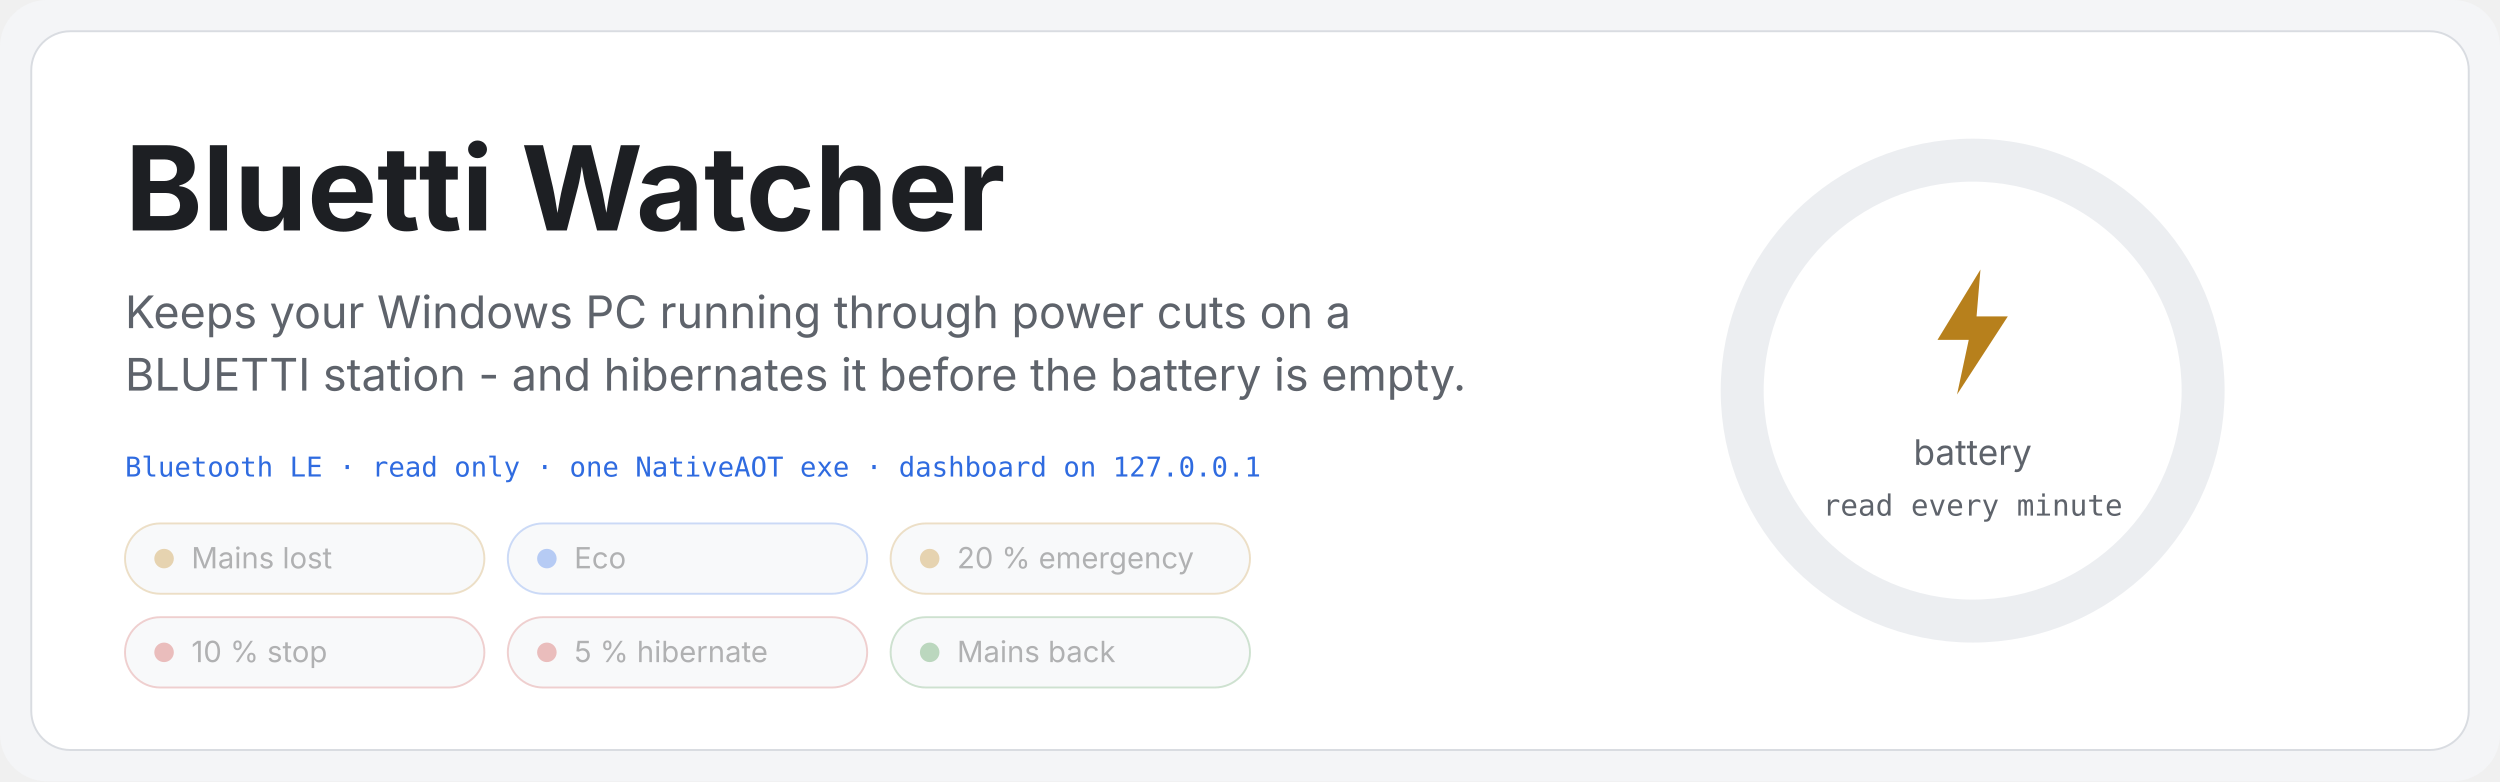
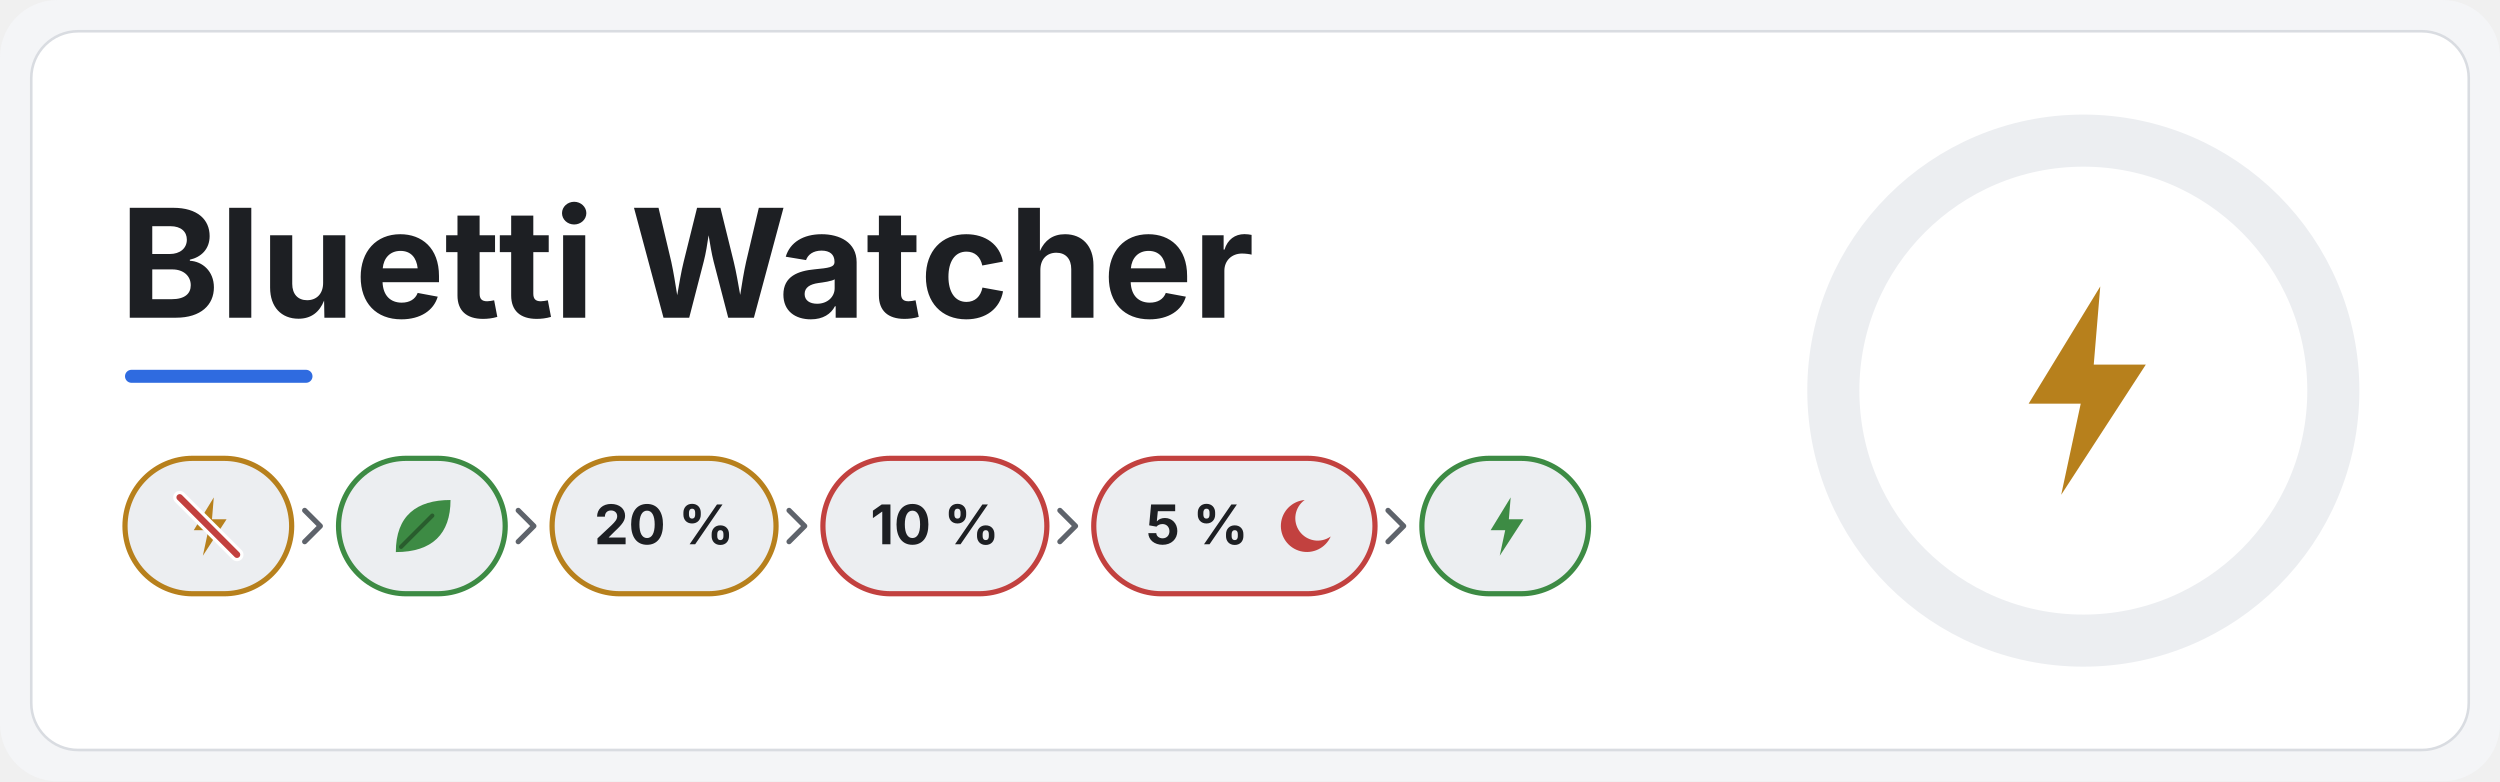
- <svg xmlns="http://www.w3.org/2000/svg" width="1280" height="400" viewBox="0 0 1280 400" role="img" aria-label="Bluetti Watcher: keeps a Windows PC running through power cuts on a BLUETTI station">
+ <svg xmlns="http://www.w3.org/2000/svg" width="960" height="300" viewBox="0 0 960 300" role="img" aria-label="Bluetti Watcher: mains lost, eco, 20 %, 10 %, 5 % hibernate, mains back">
  <style>
- .ring{stroke-dasharray:741.4;animation:drain 10s ease-in-out infinite;transform:rotate(-90deg);transform-origin:1010px 200px}
- @keyframes drain{0%{stroke-dashoffset:0;stroke:#3d8b44}45%{stroke:#b7801c}75%{stroke-dashoffset:704.3;stroke:#c2413f}88%{stroke-dashoffset:704.3;stroke:#c2413f}100%{stroke-dashoffset:0;stroke:#3d8b44}}
- .step{opacity:.35;animation:lit 9.6s infinite}
- @keyframes lit{0%,4%{opacity:.35}8%,22%{opacity:1}30%,100%{opacity:.35}}
+ .ring{stroke-dasharray:603.2;animation:drain 10s ease-in-out infinite;transform:rotate(-90deg);transform-origin:800px 150px}
+ @keyframes drain{0%{stroke-dashoffset:0;stroke:#3d8b44}45%{stroke:#b7801c}75%{stroke-dashoffset:573.0;stroke:#c2413f}88%{stroke-dashoffset:573.0;stroke:#c2413f}100%{stroke-dashoffset:0;stroke:#3d8b44}}
+ .step{animation:lit 9.6s infinite backwards}
+ @keyframes lit{0%,4%{opacity:.7}8%,22%{opacity:1}30%,100%{opacity:.7}}
.s0{animation-delay:0.0s}.s1{animation-delay:1.6s}.s2{animation-delay:3.2s}.s3{animation-delay:4.8s}.s4{animation-delay:6.4s}.s5{animation-delay:8.0s}
.bolt{animation:blink 10s infinite}
@keyframes blink{0%,10%{opacity:1}14%,86%{opacity:.15}92%,100%{opacity:1}}
@media (prefers-reduced-motion: reduce) { * { animation: none !important; } }
</style>
-   <rect width="1280" height="400" rx="24" fill="#f4f5f7" />
-   <rect x="16" y="16" width="1248" height="368" rx="20" fill="#ffffff" stroke="#d9dce1" />
-   <text x="64" y="118" font-family="system-ui, -apple-system, &quot;Segoe UI&quot;, sans-serif" font-size="60" font-weight="700" fill="#1d1f23">Bluetti Watcher</text>
-   <text x="64" y="168" font-family="system-ui, -apple-system, &quot;Segoe UI&quot;, sans-serif" font-size="23" fill="#5e636b">Keeps your Windows PC running through power cuts on a</text>
-   <text x="64" y="200" font-family="system-ui, -apple-system, &quot;Segoe UI&quot;, sans-serif" font-size="23" fill="#5e636b">BLUETTI station - and hibernates it before the battery is empty.</text>
-   <text x="64" y="244" font-family="ui-monospace, SFMono-Regular, Consolas, monospace" font-size="14" fill="#2f6be0">Bluetooth LE · read only · one NativeAOT exe · dashboard on 127.0.0.1</text>
+   <rect width="960" height="300" rx="22" fill="#f4f5f7" />
+   <rect x="12" y="12" width="936" height="276" rx="18" fill="#ffffff" stroke="#d9dce1" />
+   <text x="46" y="122" font-family="system-ui, -apple-system, &quot;Segoe UI&quot;, sans-serif" font-size="58" font-weight="700" fill="#1d1f23">Bluetti Watcher</text>
+   <rect x="48" y="142" width="72" height="5" rx="2.5" fill="#2f6be0" />
  <g class="step s0">
-     <rect x="64" y="268" width="184" height="36" rx="18" fill="#eceef1" stroke="#b7801c" stroke-opacity=".7" />
-     <circle cx="84" cy="286" r="5" fill="#b7801c" />
-     <text x="98" y="291" font-family="system-ui, -apple-system, &quot;Segoe UI&quot;, sans-serif" font-size="15" fill="#1d1f23">Mains lost</text>
+     <rect x="48" y="176" width="64" height="52" rx="26" fill="#eceef1" stroke="#b7801c" stroke-width="2" />
+     <path transform="translate(73 191) scale(.35)" d="M26 0 L4 36 H20 L14 64 L40 24 H24 Z" fill="#b7801c" />
+     <line x1="69" y1="191" x2="91" y2="213" stroke="#ffffff" stroke-width="5" stroke-linecap="round" />
+     <line x1="69" y1="191" x2="91" y2="213" stroke="#c2413f" stroke-width="2.5" stroke-linecap="round" />
  </g>
+   <path d="M117 196 l6 6 l-6 6" fill="none" stroke="#5e636b" stroke-width="2" stroke-linecap="round" stroke-linejoin="round" />
  <g class="step s1">
-     <rect x="260" y="268" width="184" height="36" rx="18" fill="#eceef1" stroke="#2f6be0" stroke-opacity=".7" />
-     <circle cx="280" cy="286" r="5" fill="#2f6be0" />
-     <text x="294" y="291" font-family="system-ui, -apple-system, &quot;Segoe UI&quot;, sans-serif" font-size="15" fill="#1d1f23">Eco</text>
+     <rect x="130" y="176" width="64" height="52" rx="26" fill="#eceef1" stroke="#3d8b44" stroke-width="2" />
+     <g transform="translate(151 191)">
+       <path d="M1 21 C1 7 9 1 22 1 C22 14 15 21 1 21 Z" fill="#3d8b44" />
+       <path d="M3 19 L15 7" stroke="#00000055" stroke-width="1.6" stroke-linecap="round" />
+     </g>
  </g>
+   <path d="M199 196 l6 6 l-6 6" fill="none" stroke="#5e636b" stroke-width="2" stroke-linecap="round" stroke-linejoin="round" />
  <g class="step s2">
-     <rect x="456" y="268" width="184" height="36" rx="18" fill="#eceef1" stroke="#b7801c" stroke-opacity=".7" />
-     <circle cx="476" cy="286" r="5" fill="#b7801c" />
-     <text x="490" y="291" font-family="system-ui, -apple-system, &quot;Segoe UI&quot;, sans-serif" font-size="15" fill="#1d1f23">20 % emergency</text>
+     <rect x="212" y="176" width="86" height="52" rx="26" fill="#eceef1" stroke="#b7801c" stroke-width="2" />
+     <text x="255" y="209" text-anchor="middle" font-family="system-ui, -apple-system, &quot;Segoe UI&quot;, sans-serif" font-size="21" font-weight="700" fill="#1d1f23">20 %</text>
  </g>
+   <path d="M303 196 l6 6 l-6 6" fill="none" stroke="#5e636b" stroke-width="2" stroke-linecap="round" stroke-linejoin="round" />
  <g class="step s3">
-     <rect x="64" y="316" width="184" height="36" rx="18" fill="#eceef1" stroke="#c2413f" stroke-opacity=".7" />
-     <circle cx="84" cy="334" r="5" fill="#c2413f" />
-     <text x="98" y="339" font-family="system-ui, -apple-system, &quot;Segoe UI&quot;, sans-serif" font-size="15" fill="#1d1f23">10 % stop</text>
+     <rect x="316" y="176" width="86" height="52" rx="26" fill="#eceef1" stroke="#c2413f" stroke-width="2" />
+     <text x="359" y="209" text-anchor="middle" font-family="system-ui, -apple-system, &quot;Segoe UI&quot;, sans-serif" font-size="21" font-weight="700" fill="#1d1f23">10 %</text>
  </g>
+   <path d="M407 196 l6 6 l-6 6" fill="none" stroke="#5e636b" stroke-width="2" stroke-linecap="round" stroke-linejoin="round" />
  <g class="step s4">
-     <rect x="260" y="316" width="184" height="36" rx="18" fill="#eceef1" stroke="#c2413f" stroke-opacity=".7" />
-     <circle cx="280" cy="334" r="5" fill="#c2413f" />
-     <text x="294" y="339" font-family="system-ui, -apple-system, &quot;Segoe UI&quot;, sans-serif" font-size="15" fill="#1d1f23">5 % hibernate</text>
+     <rect x="420" y="176" width="108" height="52" rx="26" fill="#eceef1" stroke="#c2413f" stroke-width="2" />
+     <text x="440" y="209" font-family="system-ui, -apple-system, &quot;Segoe UI&quot;, sans-serif" font-size="21" font-weight="700" fill="#1d1f23">5 %</text>
+     <path transform="translate(493 192)" d="M8 0 A10 10 0 1 0 18 14 A8 8 0 0 1 8 0 Z" fill="#c2413f" />
  </g>
+   <path d="M533 196 l6 6 l-6 6" fill="none" stroke="#5e636b" stroke-width="2" stroke-linecap="round" stroke-linejoin="round" />
  <g class="step s5">
-     <rect x="456" y="316" width="184" height="36" rx="18" fill="#eceef1" stroke="#3d8b44" stroke-opacity=".7" />
-     <circle cx="476" cy="334" r="5" fill="#3d8b44" />
-     <text x="490" y="339" font-family="system-ui, -apple-system, &quot;Segoe UI&quot;, sans-serif" font-size="15" fill="#1d1f23">Mains back</text>
+     <rect x="546" y="176" width="64" height="52" rx="26" fill="#eceef1" stroke="#3d8b44" stroke-width="2" />
+     <path transform="translate(571 191) scale(.35)" d="M26 0 L4 36 H20 L14 64 L40 24 H24 Z" fill="#3d8b44" />
  </g>
-   <circle cx="1010" cy="200" r="118" fill="none" stroke="#eceef1" stroke-width="22" />
-   <circle class="ring" cx="1010" cy="200" r="118" fill="none" stroke="#3d8b44" stroke-width="22" stroke-linecap="round" />
-   <g class="bolt" transform="translate(988 138)">
+   <circle cx="800" cy="150" r="96" fill="none" stroke="#eceef1" stroke-width="20" />
+   <circle class="ring" cx="800" cy="150" r="96" fill="none" stroke="#3d8b44" stroke-width="20" stroke-linecap="round" />
+   <g class="bolt" transform="translate(774 110) scale(1.25)">
    <path d="M26 0 L4 36 H20 L14 64 L40 24 H24 Z" fill="#b7801c" />
  </g>
-   <text x="1010" y="238" text-anchor="middle" font-family="system-ui, -apple-system, &quot;Segoe UI&quot;, sans-serif" font-size="18" fill="#5e636b">battery</text>
-   <text x="1010" y="264" text-anchor="middle" font-family="ui-monospace, SFMono-Regular, Consolas, monospace" font-size="15" fill="#5e636b">read every minute</text>
</svg>
